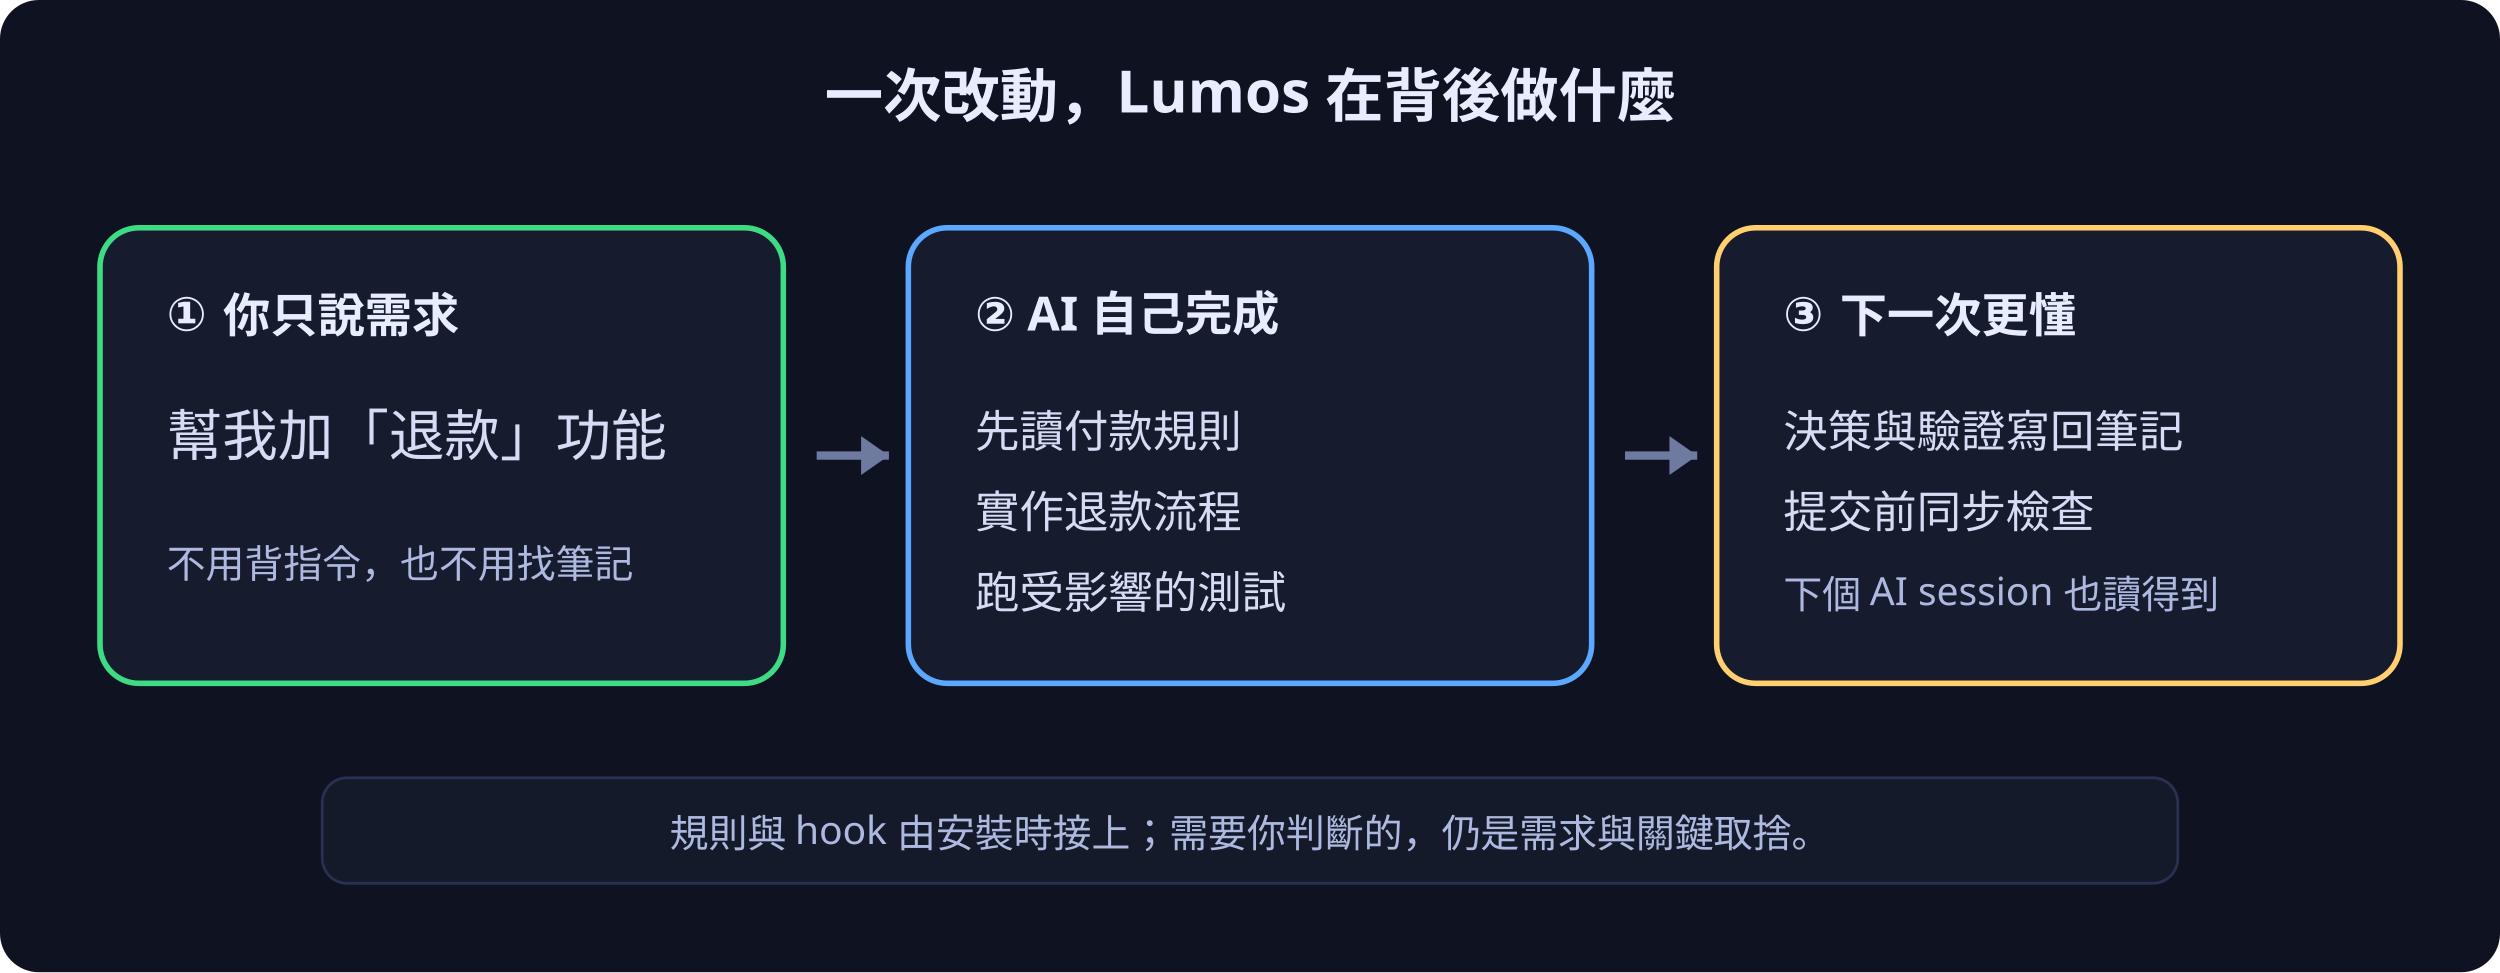
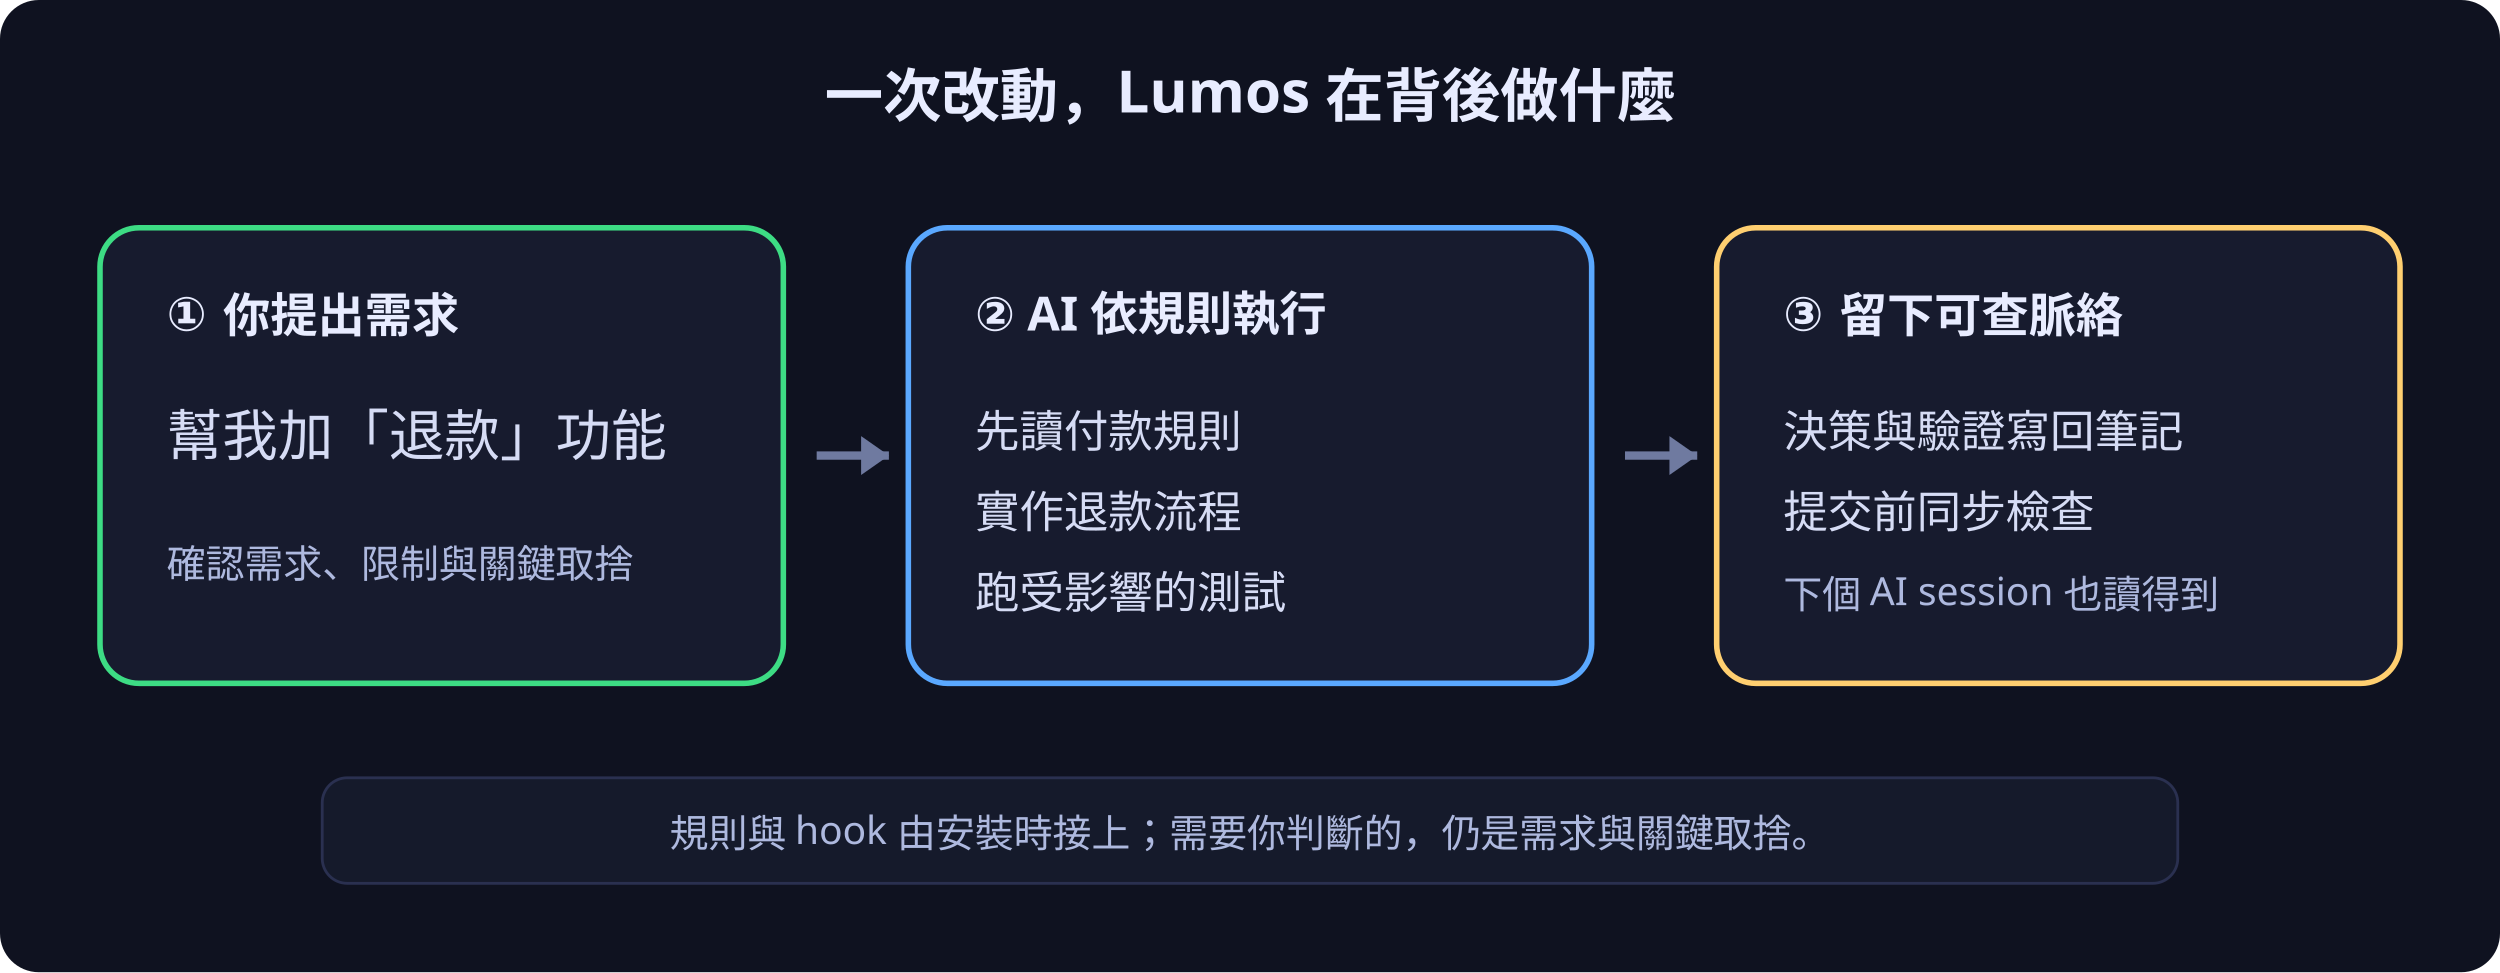
<svg xmlns="http://www.w3.org/2000/svg" viewBox="0 0 900 350" width="900" height="350" role="img" aria-labelledby="title desc">
  <style>.h{font-family:"PingFang TC","Noto Sans TC","Microsoft JhengHei",system-ui,sans-serif;fill:#e8ecff;font-weight:700}.n{font-family:"PingFang TC","Noto Sans TC","Microsoft JhengHei",system-ui,sans-serif;fill:#d6dcf5}.s{font-family:"PingFang TC","Noto Sans TC","Microsoft JhengHei",system-ui,sans-serif;fill:#aeb9df}</style>
  <rect width="900" height="350" rx="14" fill="#0f1220" />
  <text class="h" x="450" y="42" text-anchor="middle" font-size="21">一次改動，Lumos 在背後做什麼</text>
  <g>
    <rect x="36" y="82" width="246" height="164" rx="14" fill="#171b2e" stroke="#3ddc84" stroke-width="2" />
-     <text class="h" x="60" y="119" font-size="17" fill="#3ddc84">① 你只說需求</text>
+     <text class="h" x="60" y="119" font-size="17" fill="#3ddc84">① 你提出需求</text>
    <text class="n" x="60" y="164" font-size="20">幫我加「退款」功能</text>
-     <text class="s" x="60" y="208" font-size="14">不用背指令，也不用找筆記</text>
+     <text class="s" x="60" y="208" font-size="14">確認需求、限制與關鍵取捨</text>
  </g>
  <path d="M 294 164 H 320" stroke="#6f7aa0" stroke-width="3" />
  <path d="M 320 164 l-10 -7 v14z" fill="#6f7aa0" />
  <g>
    <rect x="327" y="82" width="246" height="164" rx="14" fill="#171b2e" stroke="#5aa8ff" stroke-width="2" />
-     <text class="h" x="351" y="119" font-size="17" fill="#5aa8ff">② AI 自己完成</text>
+     <text class="h" x="351" y="119" font-size="17" fill="#5aa8ff">② AI 依規則執行</text>
    <text class="n" x="351" y="161" font-size="16">先讀付款規則</text>
    <text class="n" x="351" y="190" font-size="16">實作退款流程</text>
    <text class="n" x="351" y="219" font-size="16">跑受影響的測試</text>
  </g>
  <path d="M 585 164 H 611" stroke="#6f7aa0" stroke-width="3" />
  <path d="M 611 164 l-10 -7 v14z" fill="#6f7aa0" />
  <g>
    <rect x="618" y="82" width="246" height="164" rx="14" fill="#171b2e" stroke="#ffcf70" stroke-width="2" />
-     <text class="h" x="642" y="119" font-size="17" fill="#ffcf70">③ 下一次更懂</text>
+     <text class="h" x="642" y="119" font-size="17" fill="#ffcf70">③ 留下可查脈絡</text>
    <text class="n" x="642" y="161" font-size="16">決策與驗證寫回筆記</text>
    <text class="n" x="642" y="190" font-size="16">提交前同步檢查</text>
    <text class="s" x="642" y="219" font-size="14">下個 AI session 也讀得到</text>
  </g>
  <rect x="116" y="280" width="668" height="38" rx="9" fill="#151a2b" stroke="#2a3050" />
  <text class="s" x="450" y="305" text-anchor="middle" font-size="14">規則與 hook 由安裝時接上；需要你判斷的，仍是需求與關鍵取捨。</text>
</svg>
